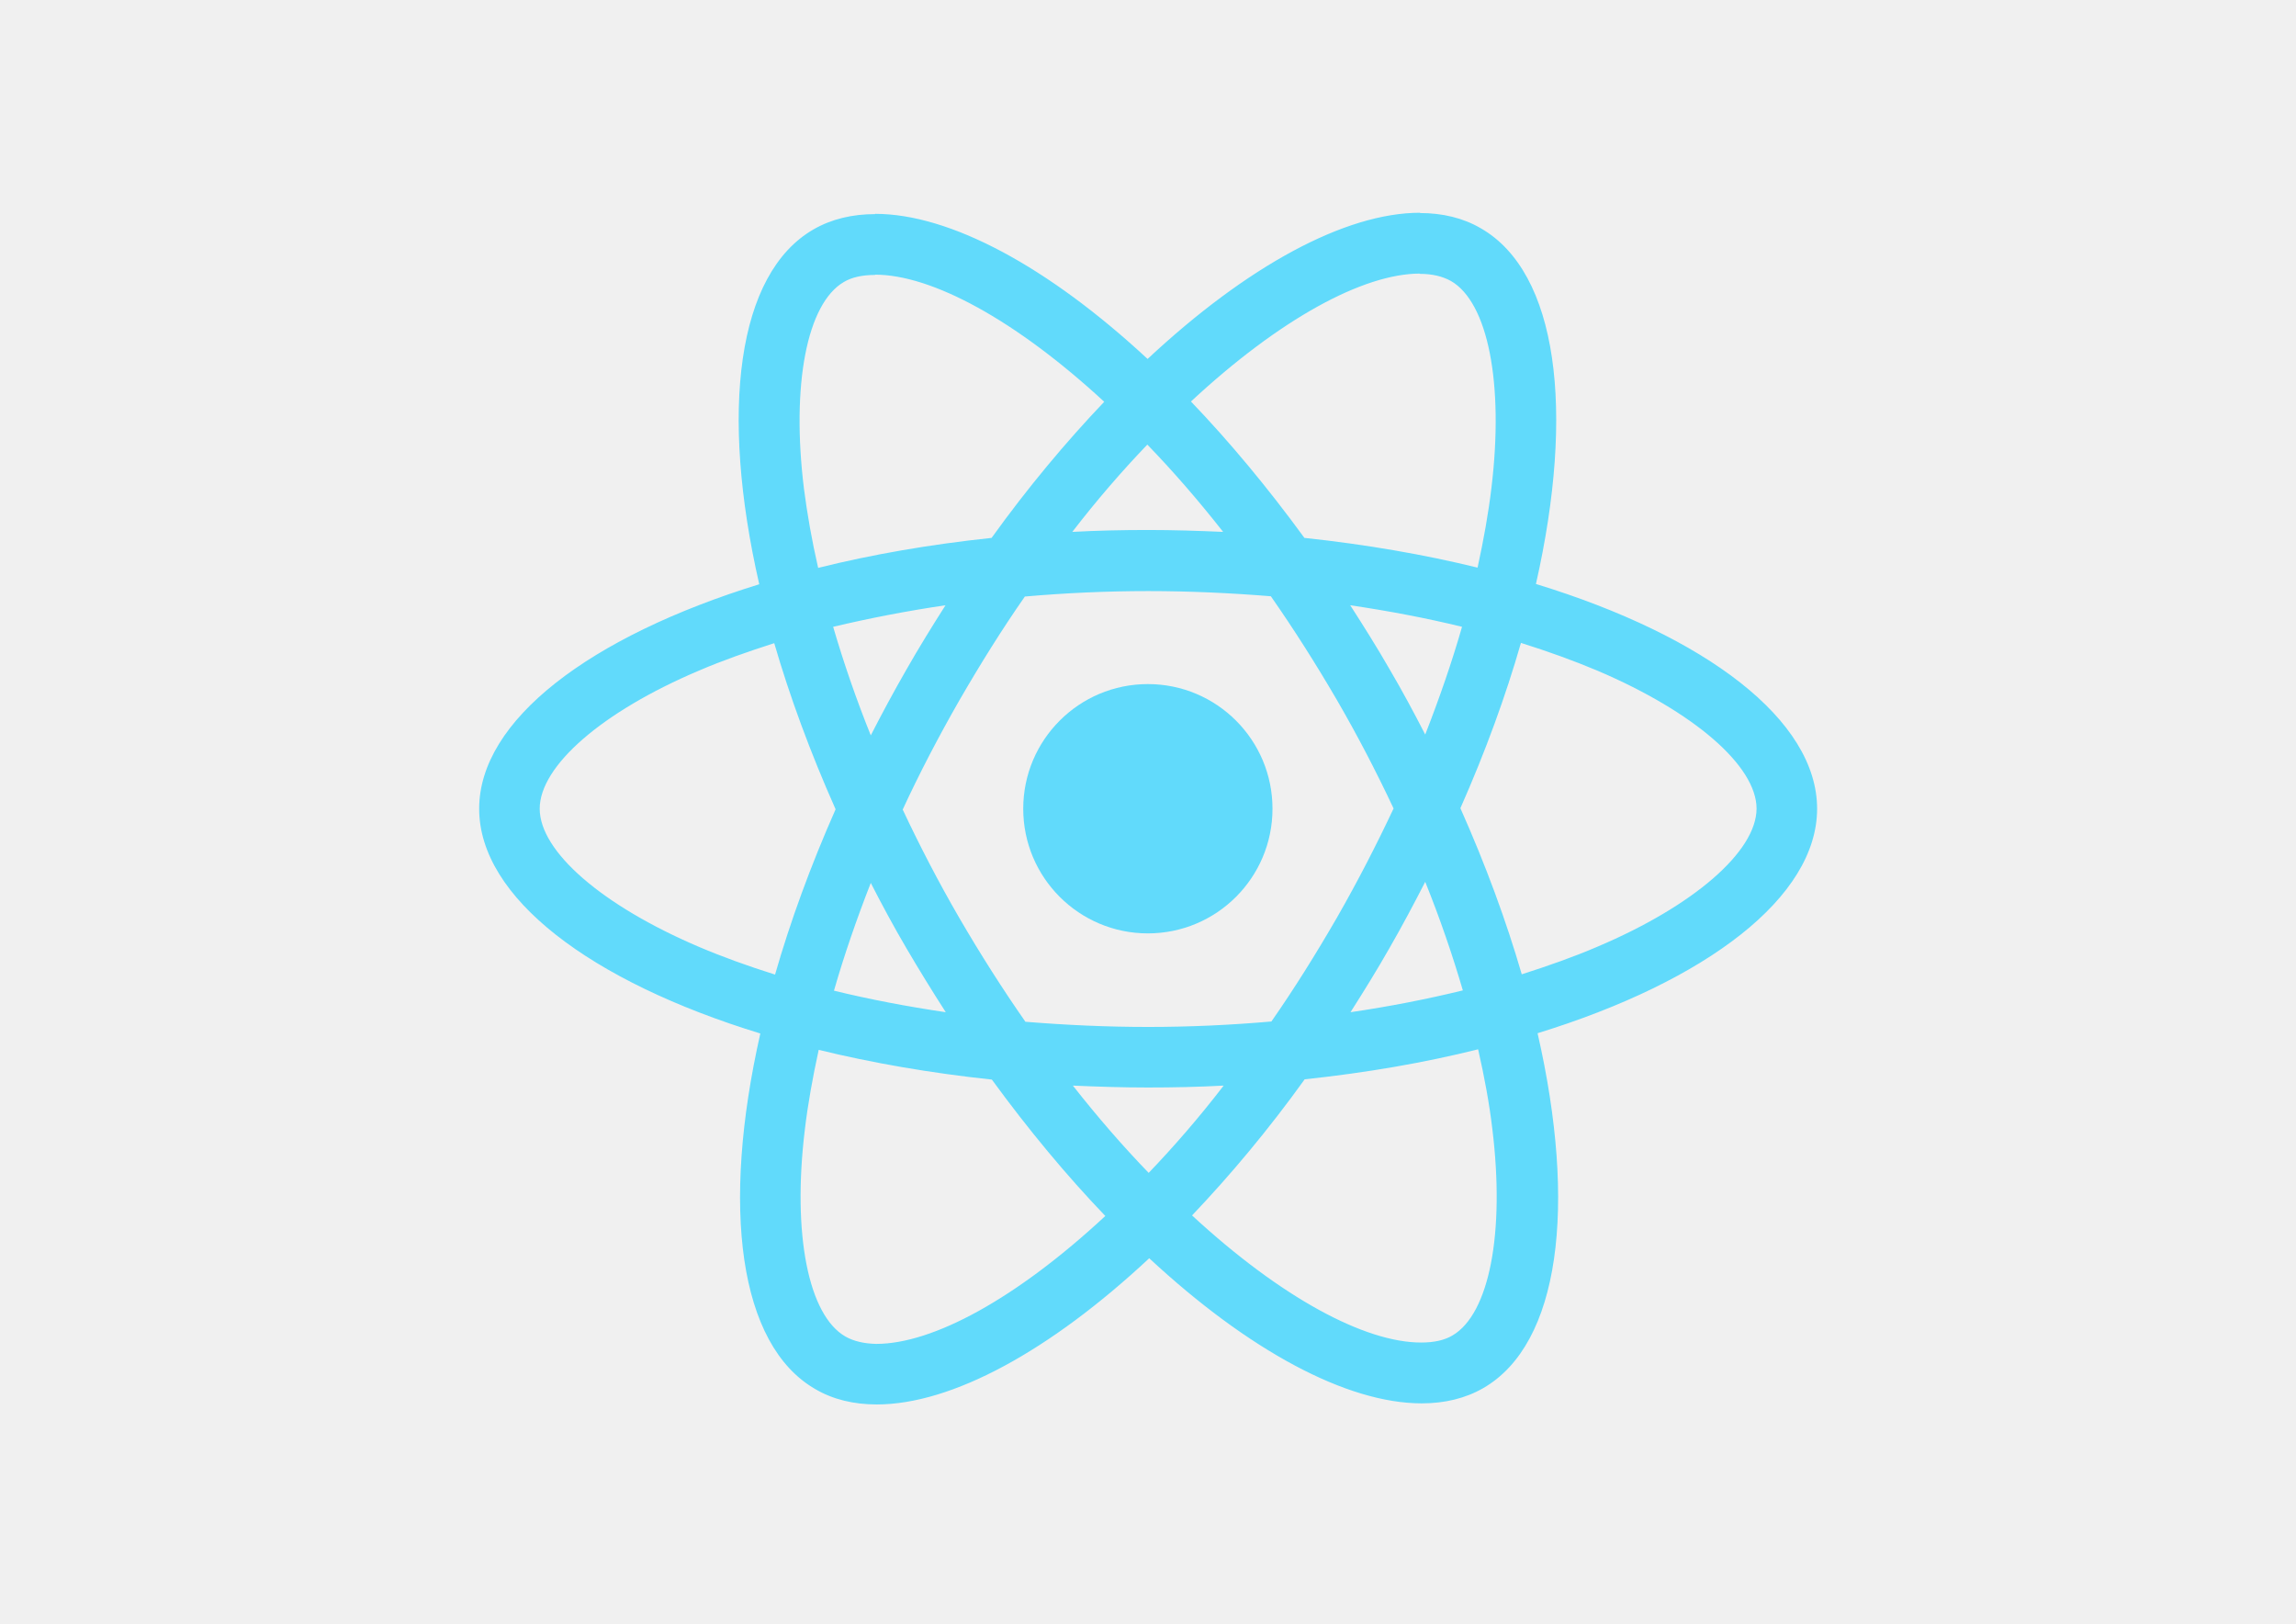
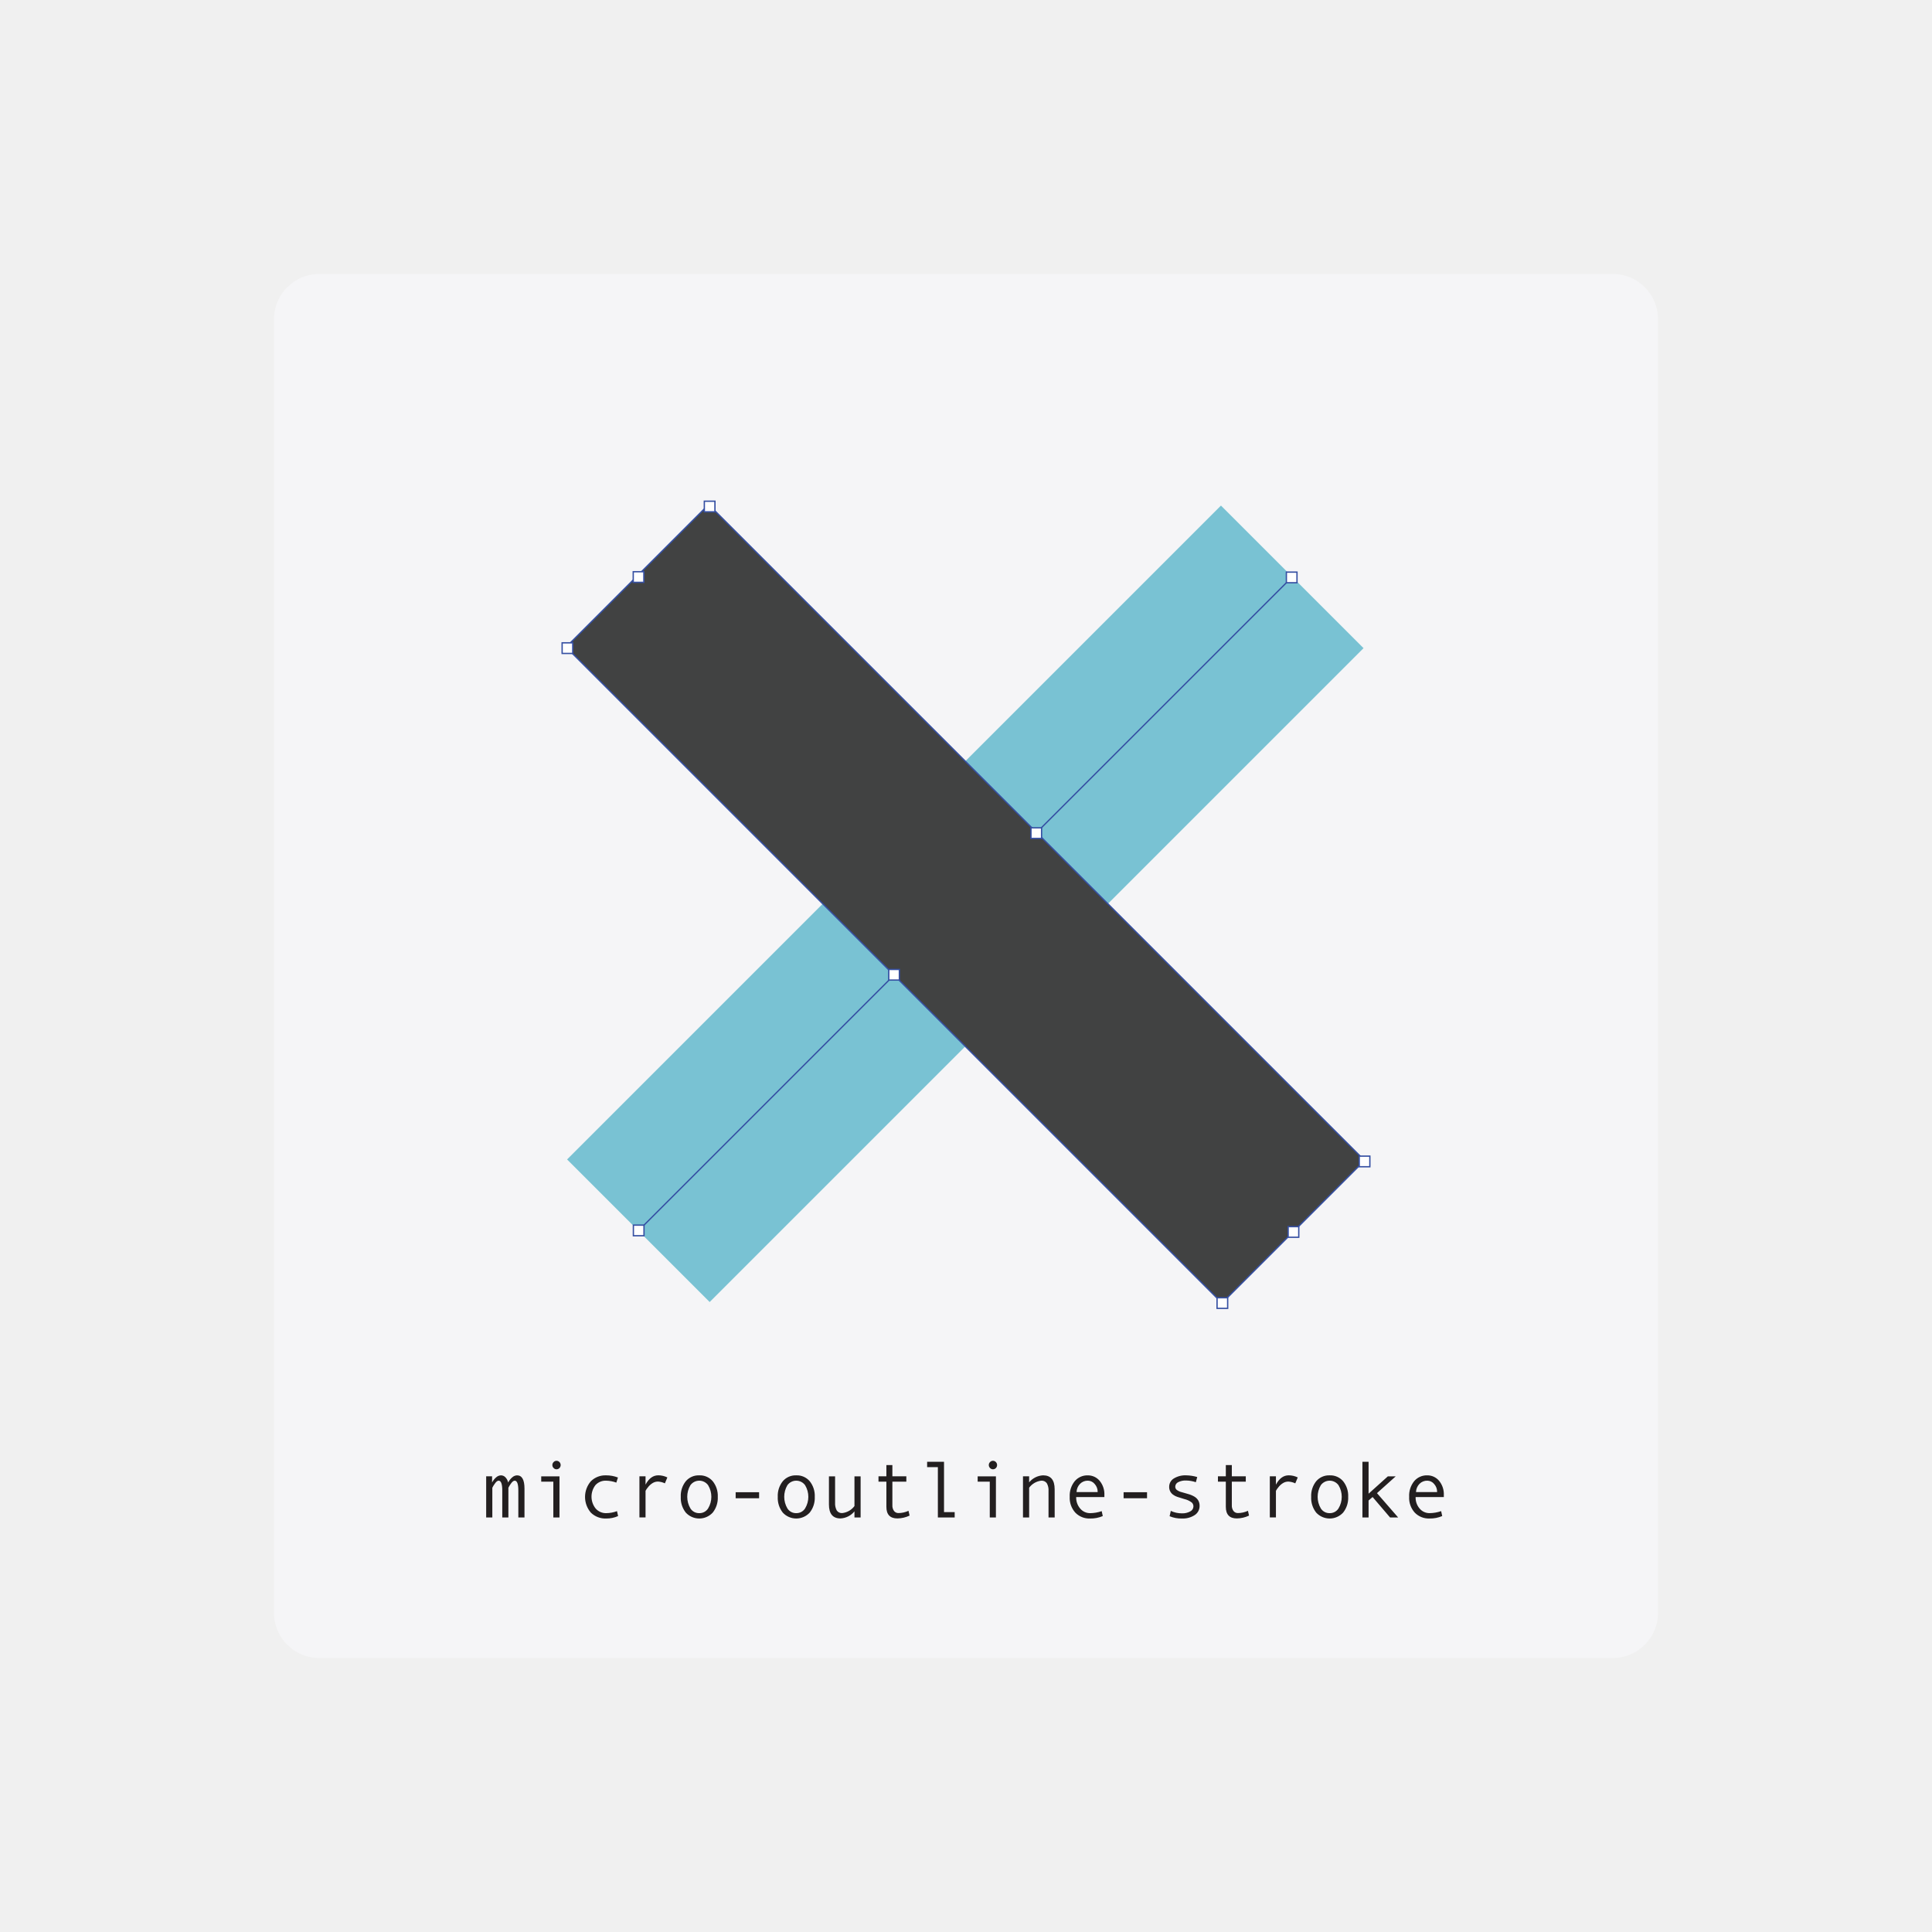
- <svg xmlns="http://www.w3.org/2000/svg" viewBox="0 0 841.9 595.3">
-   <g fill="#61DAFB">
-     <path d="M666.3 296.5c0-32.5-40.7-63.3-103.1-82.4 14.4-63.6 8-114.2-20.2-130.4-6.5-3.8-14.1-5.6-22.4-5.6v22.3c4.6 0 8.3.9 11.4 2.6 13.6 7.8 19.5 37.5 14.9 75.7-1.1 9.4-2.9 19.3-5.1 29.4-19.6-4.8-41-8.5-63.5-10.9-13.5-18.5-27.5-35.3-41.6-50 32.6-30.3 63.2-46.9 84-46.9V78c-27.5 0-63.5 19.6-99.9 53.6-36.4-33.8-72.4-53.2-99.9-53.2v22.3c20.7 0 51.4 16.5 84 46.6-14 14.7-28 31.4-41.3 49.9-22.6 2.4-44 6.1-63.6 11-2.3-10-4-19.7-5.2-29-4.7-38.2 1.1-67.9 14.6-75.8 3-1.8 6.9-2.6 11.5-2.6V78.5c-8.4 0-16 1.8-22.6 5.6-28.1 16.2-34.4 66.7-19.9 130.1-62.2 19.2-102.7 49.9-102.7 82.3 0 32.5 40.7 63.3 103.1 82.4-14.4 63.6-8 114.2 20.2 130.4 6.5 3.8 14.1 5.6 22.5 5.6 27.5 0 63.5-19.6 99.9-53.6 36.4 33.8 72.4 53.2 99.9 53.2 8.4 0 16-1.8 22.6-5.6 28.1-16.2 34.4-66.7 19.9-130.1 62-19.1 102.5-49.9 102.5-82.3zm-130.2-66.7c-3.7 12.9-8.3 26.2-13.5 39.5-4.1-8-8.4-16-13.1-24-4.6-8-9.5-15.8-14.4-23.4 14.2 2.1 27.9 4.7 41 7.9zm-45.8 106.5c-7.8 13.5-15.8 26.3-24.1 38.2-14.9 1.3-30 2-45.2 2-15.1 0-30.2-.7-45-1.9-8.3-11.9-16.4-24.6-24.2-38-7.6-13.1-14.5-26.4-20.8-39.8 6.2-13.4 13.2-26.8 20.7-39.9 7.8-13.5 15.8-26.3 24.1-38.2 14.9-1.3 30-2 45.2-2 15.1 0 30.2.7 45 1.9 8.3 11.9 16.4 24.6 24.2 38 7.6 13.1 14.5 26.4 20.8 39.8-6.3 13.4-13.2 26.8-20.7 39.9zm32.3-13c5.4 13.4 10 26.8 13.8 39.8-13.1 3.2-26.9 5.9-41.2 8 4.9-7.7 9.8-15.6 14.4-23.7 4.6-8 8.9-16.1 13-24.1zM421.2 430c-9.3-9.6-18.6-20.3-27.8-32 9 .4 18.2.7 27.5.7 9.4 0 18.7-.2 27.8-.7-9 11.7-18.3 22.4-27.5 32zm-74.4-58.9c-14.2-2.1-27.9-4.7-41-7.9 3.7-12.9 8.3-26.2 13.5-39.5 4.1 8 8.4 16 13.1 24 4.7 8 9.5 15.8 14.4 23.4zM420.7 163c9.3 9.6 18.6 20.3 27.8 32-9-.4-18.2-.7-27.5-.7-9.4 0-18.7.2-27.8.7 9-11.7 18.3-22.4 27.5-32zm-74 58.9c-4.9 7.7-9.8 15.6-14.4 23.7-4.6 8-8.9 16-13 24-5.4-13.4-10-26.8-13.8-39.8 13.1-3.1 26.9-5.8 41.2-7.9zm-90.5 125.2c-35.4-15.1-58.3-34.9-58.3-50.6 0-15.7 22.9-35.6 58.3-50.6 8.6-3.7 18-7 27.7-10.1 5.7 19.6 13.2 40 22.5 60.9-9.2 20.8-16.6 41.1-22.2 60.6-9.9-3.1-19.3-6.5-28-10.2zM310 490c-13.6-7.8-19.5-37.5-14.9-75.7 1.1-9.4 2.9-19.3 5.1-29.4 19.6 4.8 41 8.5 63.5 10.9 13.5 18.5 27.5 35.3 41.6 50-32.6 30.3-63.2 46.9-84 46.9-4.5-.1-8.3-1-11.3-2.7zm237.2-76.2c4.7 38.2-1.1 67.9-14.6 75.8-3 1.8-6.9 2.6-11.5 2.6-20.7 0-51.4-16.5-84-46.6 14-14.7 28-31.4 41.3-49.9 22.6-2.4 44-6.1 63.6-11 2.3 10.1 4.1 19.8 5.2 29.1zm38.5-66.7c-8.6 3.7-18 7-27.7 10.1-5.7-19.6-13.2-40-22.5-60.9 9.2-20.8 16.6-41.1 22.2-60.6 9.9 3.1 19.3 6.5 28.1 10.2 35.4 15.1 58.3 34.9 58.3 50.6-.1 15.7-23 35.6-58.4 50.6zM320.8 78.4z" />
-     <circle cx="420.9" cy="296.5" r="45.7" />
-     <path d="M520.5 78.1z" />
+ <svg xmlns="http://www.w3.org/2000/svg" data-name="Layer 1" viewBox="0 0 512 512">
+   <rect x="72.604" y="72.604" width="366.793" height="366.793" rx="12" ry="12" fill="#f5f5f7" />
+   <path fill="none" stroke="#79c2d3" stroke-miterlimit="10" stroke-width="53.437" d="M169.175 326.16L342.46 152.875" />
+   <path fill="none" stroke="#3650a3" stroke-miterlimit="10" stroke-width=".352" d="M169.175 326.16L342.46 152.875" />
+   <path fill="#414242" d="M150.013 171.498l37.785-37.786 173.825 173.825-37.786 37.785z" />
+   <path fill="#fff" stroke="#3650a3" stroke-miterlimit="10" stroke-width=".352" d="M167.853 324.67h2.812v2.812h-2.812zM340.904 151.618h2.812v2.812h-2.812z" />
+   <path fill="none" stroke="#3650a3" stroke-miterlimit="10" stroke-width=".352" d="M150.013 171.498l37.785-37.786 173.825 173.825-37.786 37.785z" />
+   <path fill="#fff" stroke="#3650a3" stroke-miterlimit="10" stroke-width=".352" d="M360.216 306.386h2.812v2.812h-2.812zM322.531 343.916h2.812v2.812h-2.812zM341.374 325.074h2.812v2.812h-2.812zM186.656 132.826h2.812v2.812h-2.812zM148.971 170.356h2.812v2.812h-2.812zM167.814 151.514h2.812v2.812h-2.812zM273.215 219.385h2.812v2.812h-2.812zM235.53 256.915h2.812v2.812h-2.812z" />
+   <g fill="#231f20">
+     <path d="M138.994 402.139h-1.631v-7.152q0-2.592-.962-2.593-.491 0-1.081.893a5.66 5.66 0 0 0-.592.989v7.863h-1.621v-7.152q0-2.592-.972-2.593-.482 0-1.073.893a5.7 5.7 0 0 0-.59.989v7.863h-1.631v-10.9h1.568v1.642a4.435 4.435 0 0 1 1.091-1.381 1.992 1.992 0 0 1 1.261-.518 1.633 1.633 0 0 1 1.182.518 2.766 2.766 0 0 1 .721 1.385 4.385 4.385 0 0 1 1.1-1.385 2 2 0 0 1 1.255-.518q1.976 0 1.976 3.534zM148.269 402.139h-1.631v-9.484h-3.21v-1.412h4.841zm-.795-15.015a1.066 1.066 0 0 1 .784.329 1.149 1.149 0 0 1 0 1.6 1.059 1.059 0 0 1-.789.324 1.035 1.035 0 0 1-.759-.339 1.107 1.107 0 0 1-.329-.79 1.086 1.086 0 0 1 .329-.784 1.041 1.041 0 0 1 .764-.341zM163.8 401.773a7.456 7.456 0 0 1-3.126.648 5.48 5.48 0 0 1-4.1-1.564 6.386 6.386 0 0 1 .009-8.311 5.44 5.44 0 0 1 4.053-1.564 8.57 8.57 0 0 1 3.126.575l-.429 1.349a8.291 8.291 0 0 0-2.677-.512 3.648 3.648 0 0 0-2.849 1.161 5.036 5.036 0 0 0 .036 6.207A3.6 3.6 0 0 0 160.67 401a8.283 8.283 0 0 0 2.844-.533zM176.857 391.536l-.657 1.564a4.793 4.793 0 0 0-1.861-.471 2.709 2.709 0 0 0-1.412.414 4.51 4.51 0 0 0-1.27 1.18 4.221 4.221 0 0 0-.581.863v7.048h-1.621v-10.9h1.621v2.206q1.306-2.467 3.388-2.468a5.5 5.5 0 0 1 2.393.564zM185.316 390.982a4.446 4.446 0 0 1 3.576 1.568 6.174 6.174 0 0 1 1.328 4.13 6.247 6.247 0 0 1-1.328 4.162 4.852 4.852 0 0 1-7.158.006 6.269 6.269 0 0 1-1.322-4.168 6.165 6.165 0 0 1 1.328-4.135 4.452 4.452 0 0 1 3.576-1.563zm0 10.017a2.693 2.693 0 0 0 2.342-1.255 5.952 5.952 0 0 0 .01-6.138 2.9 2.9 0 0 0-4.705-.015 6.072 6.072 0 0 0 .01 6.169 2.689 2.689 0 0 0 2.343 1.24zM201.168 397.046h-6.211v-1.589h6.211zM211.018 390.982a4.446 4.446 0 0 1 3.576 1.568 6.174 6.174 0 0 1 1.328 4.13 6.247 6.247 0 0 1-1.328 4.162 4.852 4.852 0 0 1-7.158.006 6.269 6.269 0 0 1-1.322-4.168 6.165 6.165 0 0 1 1.328-4.135 4.452 4.452 0 0 1 3.576-1.563zm0 10.017a2.693 2.693 0 0 0 2.342-1.255 5.952 5.952 0 0 0 .01-6.138 2.9 2.9 0 0 0-4.705-.015 6.072 6.072 0 0 0 .01 6.169 2.689 2.689 0 0 0 2.343 1.24zM228.072 402.139h-1.631v-1.61a5.092 5.092 0 0 1-3.7 1.872q-3.063 0-3.064-3.712v-7.445h1.631v6.974a3.9 3.9 0 0 0 .439 2.075 1.626 1.626 0 0 0 1.485.686 4.678 4.678 0 0 0 3.21-1.861v-7.874h1.631zM241.049 401.647a7.714 7.714 0 0 1-3.231.753q-2.917 0-2.917-3.085v-6.661h-2.091v-1.412h2.09v-2.98h1.589v2.98h3.7v1.412h-3.7v6.232a2.417 2.417 0 0 0 .439 1.543 1.449 1.449 0 0 0 1.192.548 6.321 6.321 0 0 0 2.645-.6zM253 402.139h-4.454V388.8H245.7v-1.412h4.475v13.342H253zM263.927 402.139H262.3v-9.484h-3.21v-1.412h4.841zm-.795-15.015a1.066 1.066 0 0 1 .784.329 1.149 1.149 0 0 1 0 1.6 1.059 1.059 0 0 1-.789.324 1.035 1.035 0 0 1-.759-.339 1.107 1.107 0 0 1-.329-.79 1.086 1.086 0 0 1 .329-.784 1.041 1.041 0 0 1 .765-.341zM279.5 402.139h-1.631v-6.985a3.693 3.693 0 0 0-.466-2.106 1.665 1.665 0 0 0-1.458-.654 4.678 4.678 0 0 0-3.21 1.861v7.884H271.1v-10.9h1.631v1.6a5.1 5.1 0 0 1 3.7-1.861q3.063 0 3.064 3.7zM292.672 396.743H285.2a4.414 4.414 0 0 0 1.073 3.053A3.385 3.385 0 0 0 288.9 401a9.551 9.551 0 0 0 3.064-.533l.282 1.307a8.156 8.156 0 0 1-3.367.648 5.155 5.155 0 0 1-3.911-1.558 5.837 5.837 0 0 1-1.485-4.2 6.111 6.111 0 0 1 1.332-4.135 4.344 4.344 0 0 1 3.446-1.543 4.031 4.031 0 0 1 3.147 1.433 5.552 5.552 0 0 1 1.265 3.817zm-1.778-1.328a3.076 3.076 0 0 0-.795-2.15 2.367 2.367 0 0 0-1.778-.872 2.83 2.83 0 0 0-2.1.837 3.3 3.3 0 0 0-.926 2.185zM303.976 397.046h-6.211v-1.589h6.211zM316.91 392.8a8.281 8.281 0 0 0-2.583-.45 4.21 4.21 0 0 0-2.1.445 1.335 1.335 0 0 0-.774 1.186 1.117 1.117 0 0 0 .356.822 3.512 3.512 0 0 0 1.422.653l1.558.45a6.876 6.876 0 0 1 1.757.726 2.9 2.9 0 0 1 1.019 1.025 2.788 2.788 0 0 1 .341 1.4 2.846 2.846 0 0 1-1.307 2.463 5.719 5.719 0 0 1-3.325.9 7.88 7.88 0 0 1-3.315-.606l.314-1.412a6.787 6.787 0 0 0 2.938.648 4.277 4.277 0 0 0 2.212-.508 1.52 1.52 0 0 0 .851-1.343 1.416 1.416 0 0 0-.424-1.008 5.1 5.1 0 0 0-1.991-.926q-1.266-.388-1.861-.58a3.924 3.924 0 0 1-1.108-.571 2.469 2.469 0 0 1-1.046-2.07 2.564 2.564 0 0 1 1.234-2.238 5.79 5.79 0 0 1 3.273-.826 10.962 10.962 0 0 1 2.928.45zM331.005 401.647a7.714 7.714 0 0 1-3.231.753q-2.917 0-2.917-3.085v-6.661h-2.091v-1.412h2.091v-2.98h1.589v2.98h3.7v1.412h-3.7v6.232a2.417 2.417 0 0 0 .439 1.543 1.449 1.449 0 0 0 1.192.548 6.321 6.321 0 0 0 2.645-.6zM343.919 391.536l-.659 1.568a4.793 4.793 0 0 0-1.861-.471 2.709 2.709 0 0 0-1.412.414 4.51 4.51 0 0 0-1.27 1.18 4.221 4.221 0 0 0-.581.863v7.048h-1.621v-10.9h1.621v2.206q1.306-2.467 3.388-2.468a5.5 5.5 0 0 1 2.395.56zM352.378 390.982a4.446 4.446 0 0 1 3.576 1.568 6.174 6.174 0 0 1 1.328 4.13 6.247 6.247 0 0 1-1.328 4.162 4.852 4.852 0 0 1-7.158.006 6.269 6.269 0 0 1-1.322-4.168 6.165 6.165 0 0 1 1.328-4.135 4.452 4.452 0 0 1 3.576-1.563zm0 10.017a2.693 2.693 0 0 0 2.342-1.255 5.952 5.952 0 0 0 .01-6.138 2.9 2.9 0 0 0-4.705-.015 6.072 6.072 0 0 0 .01 6.169 2.689 2.689 0 0 0 2.343 1.24zM370.52 402.139h-2.144l-4.622-5.416-1.067.92v4.5h-1.631v-14.758h1.631v8.459l5.113-4.6h2.081l-4.967 4.454zM382.629 396.743h-7.476a4.414 4.414 0 0 0 1.073 3.053 3.385 3.385 0 0 0 2.629 1.2 9.551 9.551 0 0 0 3.064-.533l.282 1.307a8.156 8.156 0 0 1-3.367.648 5.155 5.155 0 0 1-3.911-1.558 5.837 5.837 0 0 1-1.485-4.2 6.111 6.111 0 0 1 1.332-4.135 4.344 4.344 0 0 1 3.446-1.543 4.031 4.031 0 0 1 3.147 1.433 5.552 5.552 0 0 1 1.265 3.817zm-1.778-1.328a3.076 3.076 0 0 0-.795-2.15 2.367 2.367 0 0 0-1.778-.872 2.83 2.83 0 0 0-2.1.837 3.3 3.3 0 0 0-.926 2.185z" />
  </g>
</svg>
